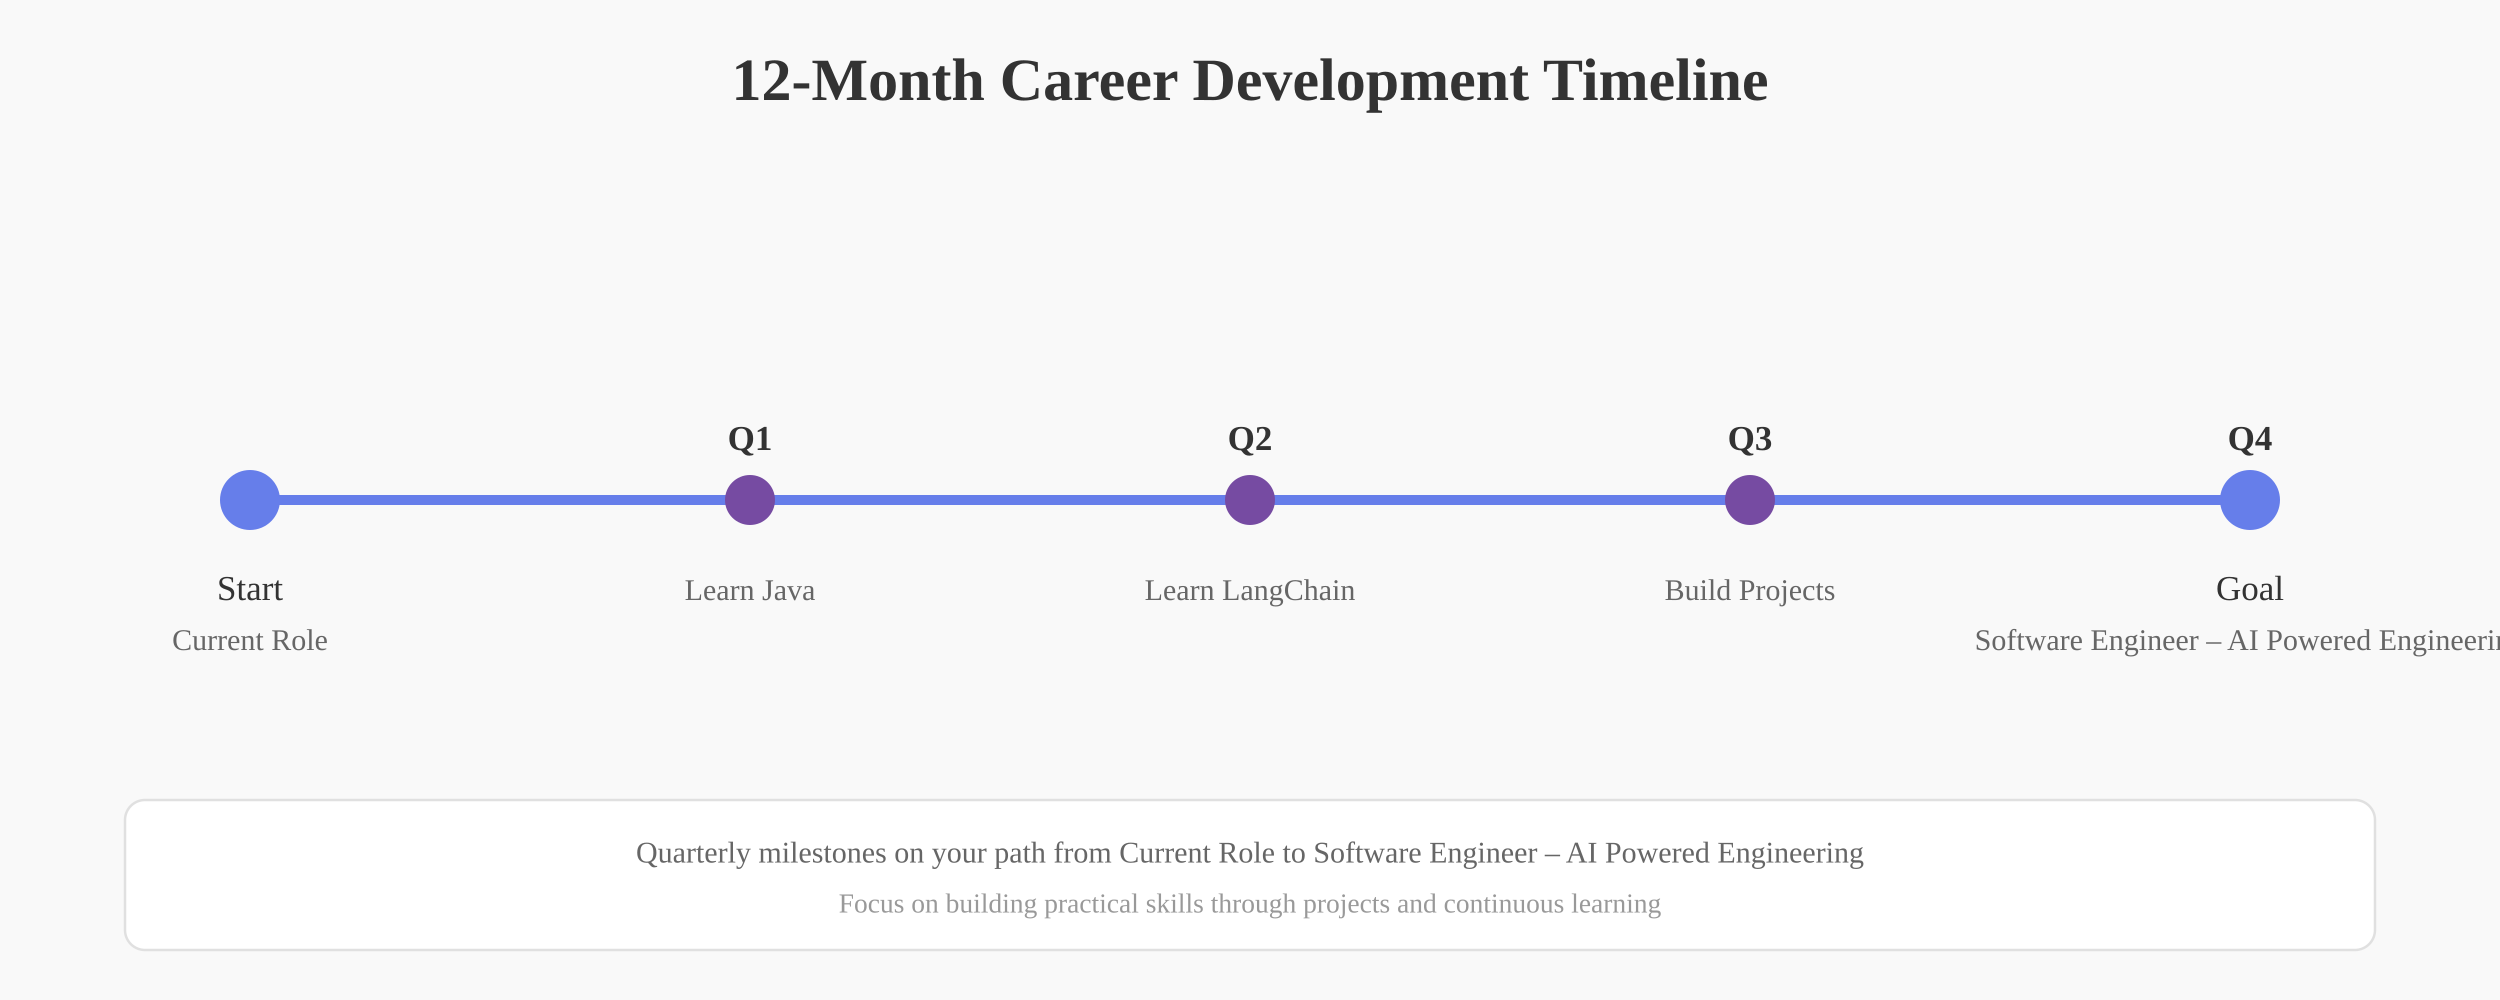
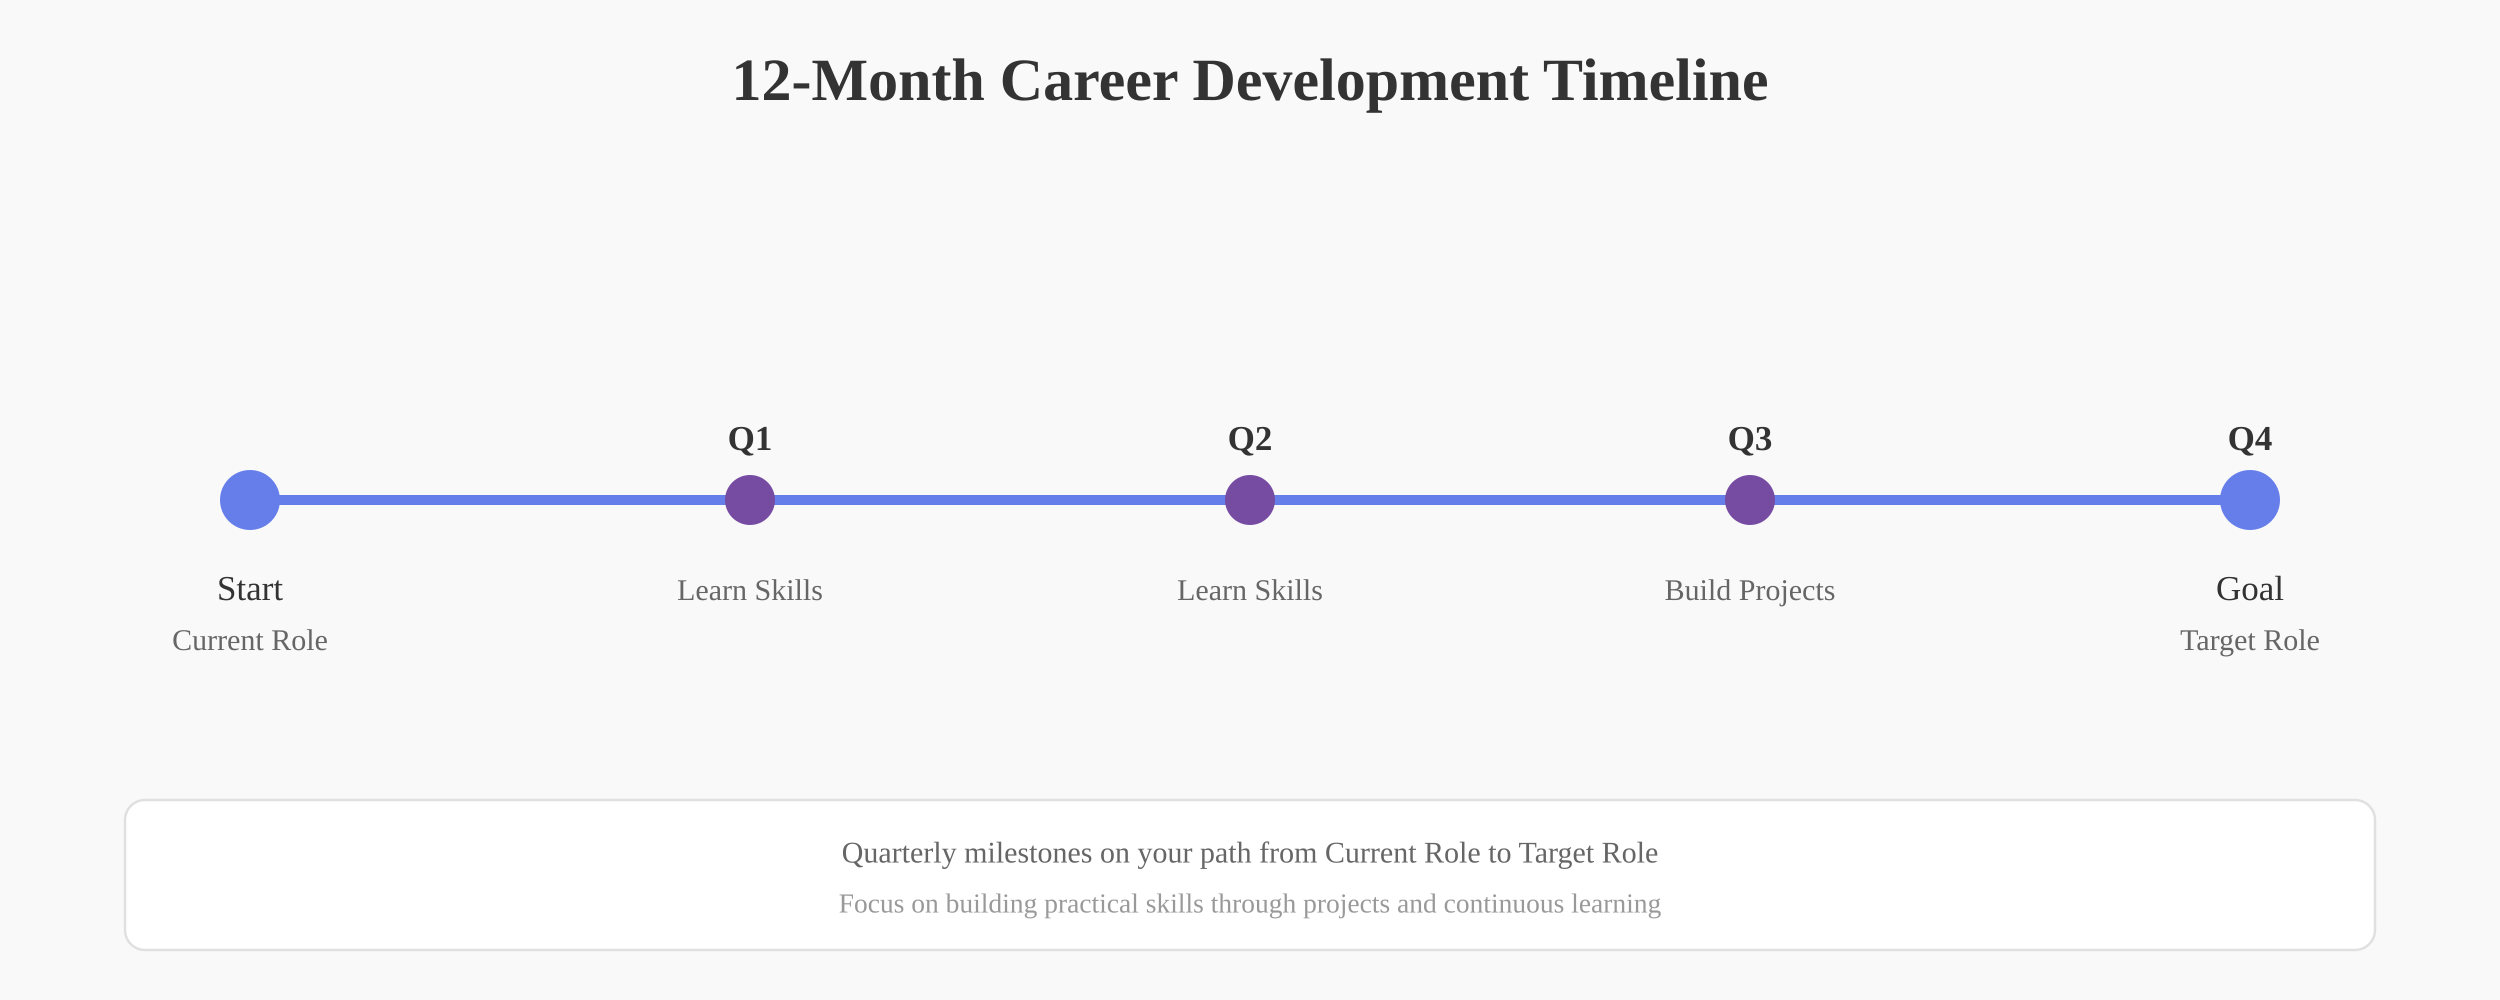
- <svg xmlns="http://www.w3.org/2000/svg" width="1000" height="400">
+ <svg xmlns="http://www.w3.org/2000/svg" width="100%" height="100%" viewBox="0 0 1000 400" preserveAspectRatio="xMidYMid meet">
  <rect width="1000" height="400" fill="#f9f9f9" />
  <text x="500" y="40" text-anchor="middle" font-size="24" font-weight="bold" fill="#333">
    12-Month Career Development Timeline
  </text>
  <line x1="100" y1="200" x2="900" y2="200" stroke="#667eea" stroke-width="4" />
  <circle cx="100" cy="200" r="12" fill="#667eea" />
  <text x="100" y="240" text-anchor="middle" font-size="14" fill="#333">Start</text>
  <text x="100" y="260" text-anchor="middle" font-size="12" fill="#666">Current Role</text>
  <circle cx="300" cy="200" r="10" fill="#764ba2" />
  <text x="300" y="180" text-anchor="middle" font-size="14" font-weight="bold" fill="#333">Q1</text>
-   <text x="300" y="240" text-anchor="middle" font-size="12" fill="#666">Learn Java</text>
+   <text x="300" y="240" text-anchor="middle" font-size="12" fill="#666">Learn Skills</text>
  <circle cx="500" cy="200" r="10" fill="#764ba2" />
  <text x="500" y="180" text-anchor="middle" font-size="14" font-weight="bold" fill="#333">Q2</text>
-   <text x="500" y="240" text-anchor="middle" font-size="12" fill="#666">Learn LangChain</text>
+   <text x="500" y="240" text-anchor="middle" font-size="12" fill="#666">Learn Skills</text>
  <circle cx="700" cy="200" r="10" fill="#764ba2" />
  <text x="700" y="180" text-anchor="middle" font-size="14" font-weight="bold" fill="#333">Q3</text>
  <text x="700" y="240" text-anchor="middle" font-size="12" fill="#666">Build Projects</text>
  <circle cx="900" cy="200" r="12" fill="#667eea" />
  <text x="900" y="180" text-anchor="middle" font-size="14" font-weight="bold" fill="#333">Q4</text>
  <text x="900" y="240" text-anchor="middle" font-size="14" fill="#333">Goal</text>
-   <text x="900" y="260" text-anchor="middle" font-size="12" fill="#666">Software Engineer – AI Powered Engineering</text>
+   <text x="900" y="260" text-anchor="middle" font-size="12" fill="#666">Target Role</text>
  <rect x="50" y="320" width="900" height="60" fill="white" stroke="#e0e0e0" stroke-width="1" rx="8" />
  <text x="500" y="345" text-anchor="middle" font-size="12" fill="#666">
-     Quarterly milestones on your path from Current Role to Software Engineer – AI Powered Engineering
+     Quarterly milestones on your path from Current Role to Target Role
  </text>
  <text x="500" y="365" text-anchor="middle" font-size="11" fill="#999">
    Focus on building practical skills through projects and continuous learning
  </text>
</svg>
